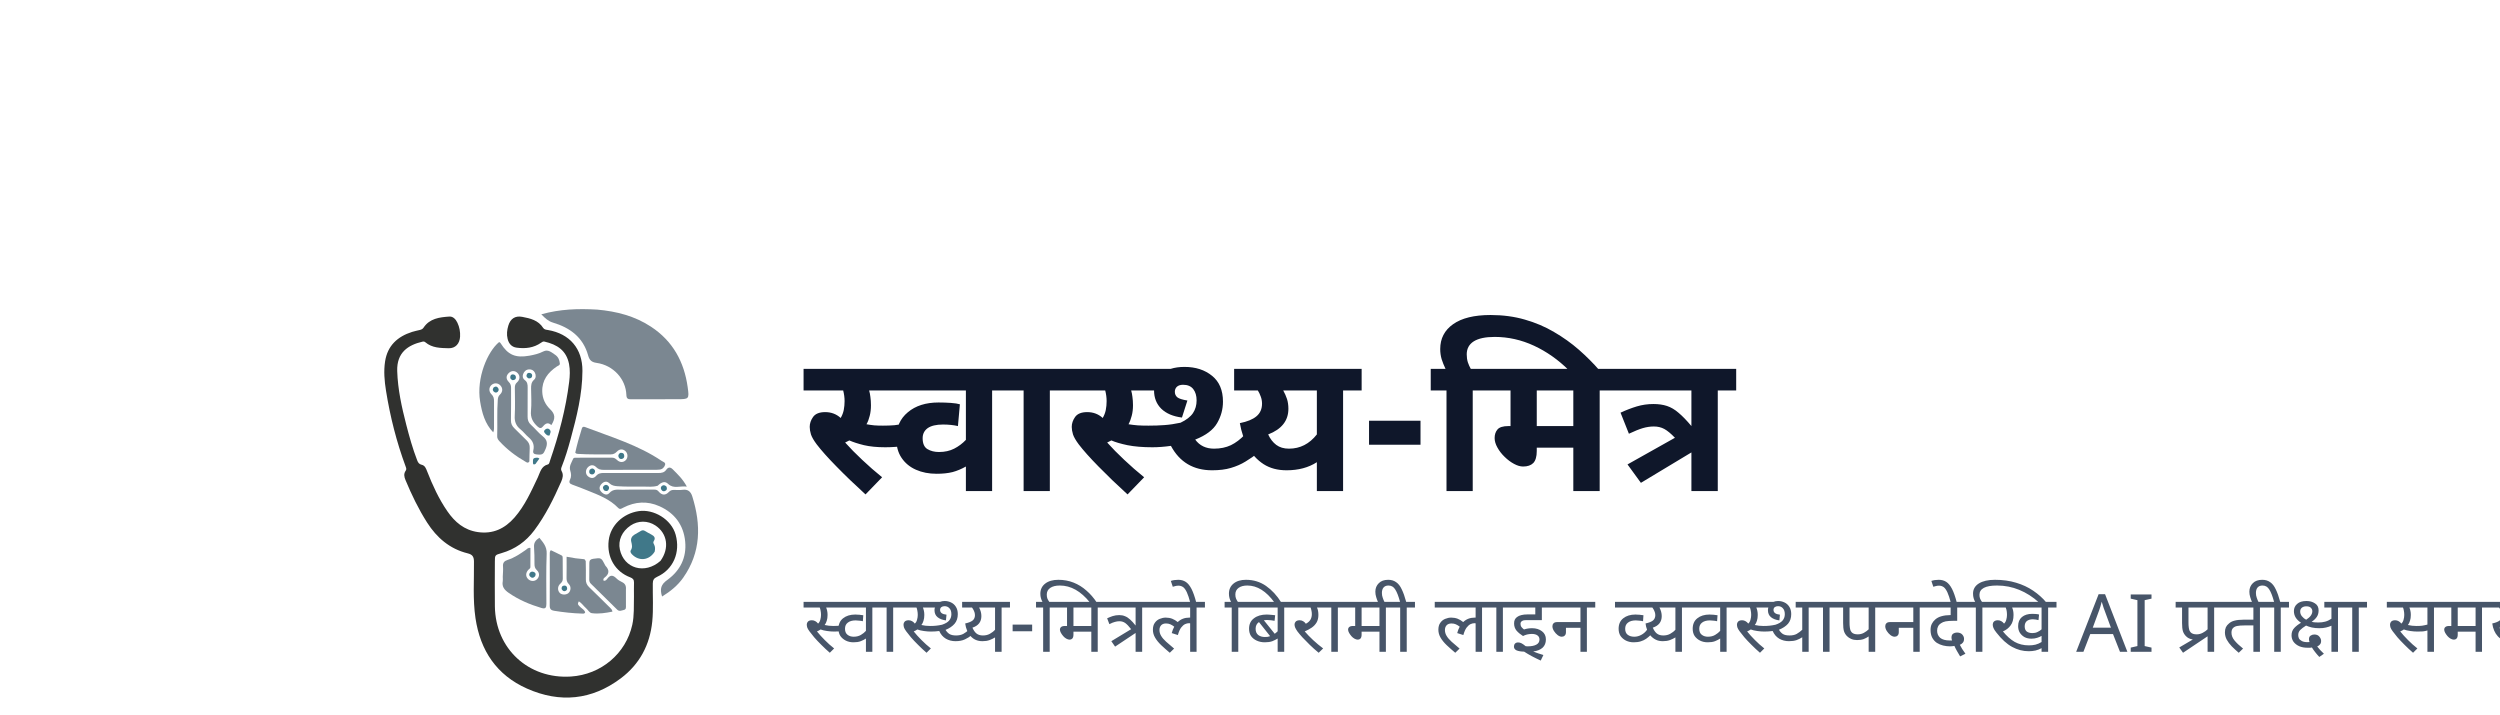
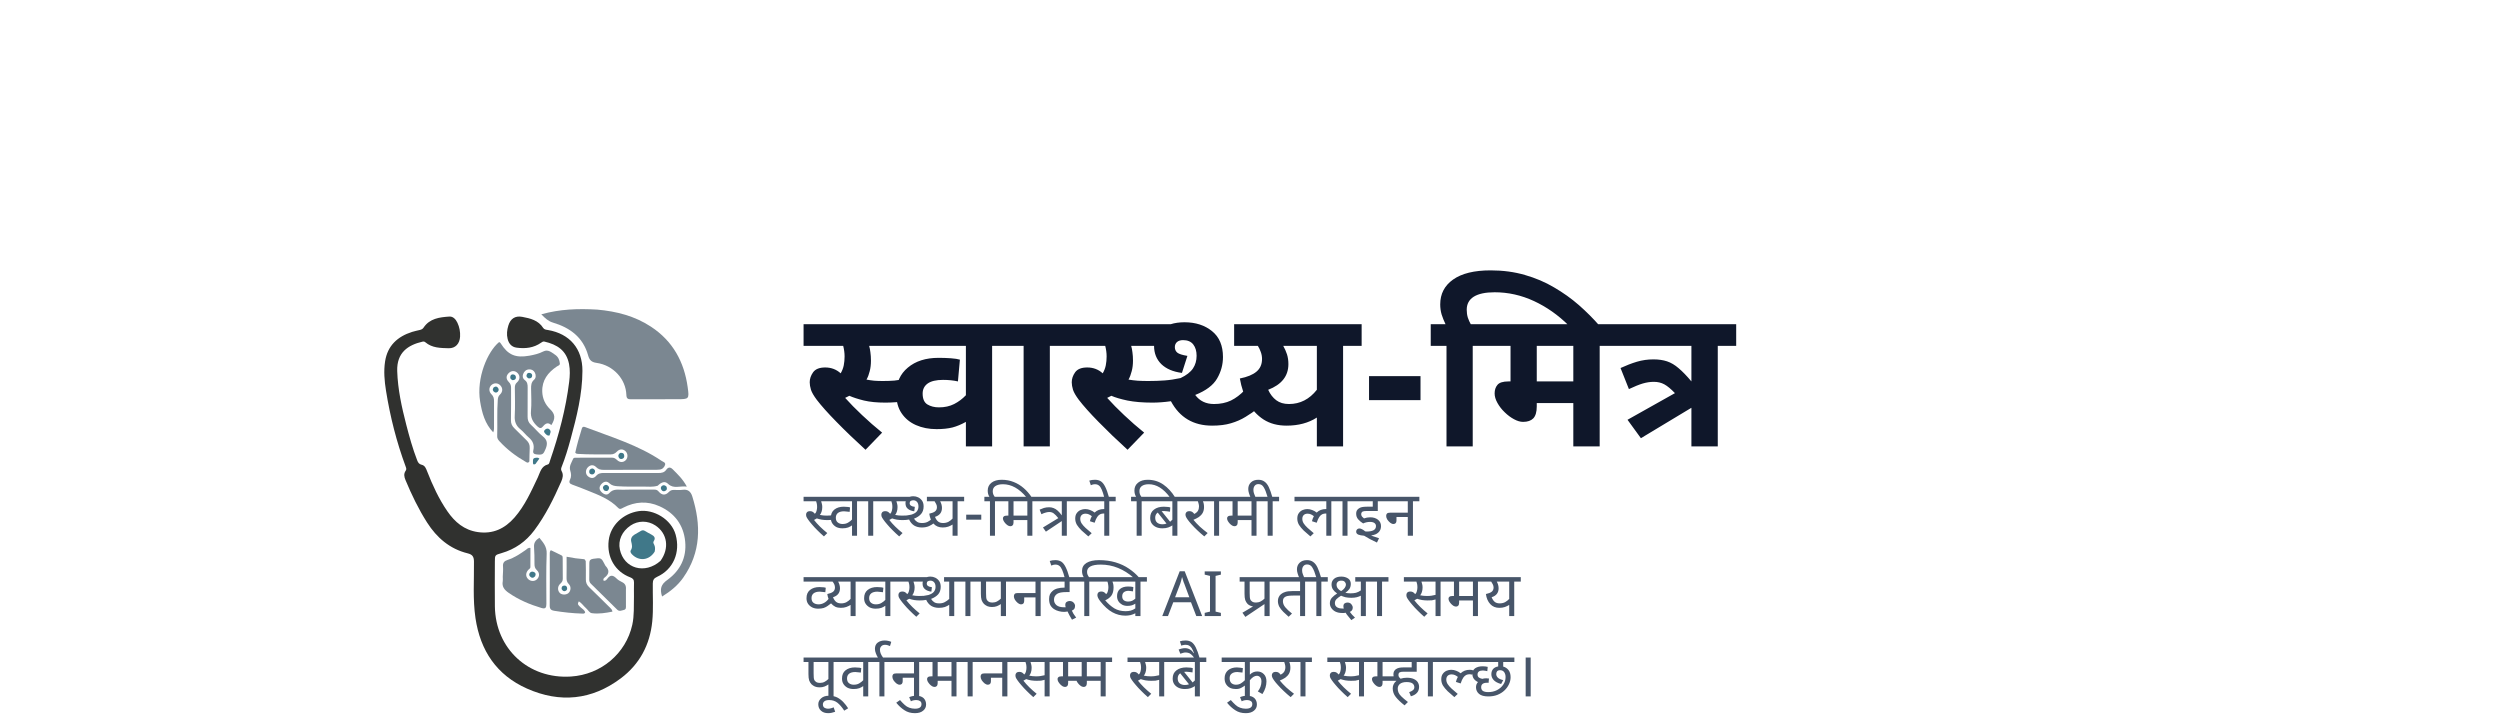
<svg xmlns="http://www.w3.org/2000/svg" width="280" height="80" viewBox="0 0 280 80" fill="none" role="img" aria-labelledby="logoTitle logoDesc">
  <rect width="580" height="500" rx="12" fill="none" />
  <g transform="translate(10 4) scale(0.1)">
    <path fill="#30312fff" opacity="1" stroke="none" d="M610.031,628 C610.035,622.502 609.93,617.499 610.077,612.505 C610.169,609.38 608.944,607.774 605.947,606.651 C588.815,600.232 579.435,584.029 581.733,565.242 C583.816,548.212 597.915,535.13 615.274,532.474 C632.085,529.902 651.969,541.58 656.741,558.909 C662.226,578.823 654.052,597.864 635.889,606.074 C632.186,607.747 631.181,609.801 631.13,613.606 C630.942,627.756 631.93,641.919 630.528,656.06 C627.919,682.356 616.262,703.972 595.323,719.716 C562.817,744.157 527.08,747.604 490.205,731.199 C456.287,716.11 437.925,688.73 432.531,652.247 C429.416,631.181 431.058,610.009 430.838,588.887 C430.78,583.306 429.002,581.032 423.735,579.729 C403.722,574.778 389.214,562.258 378.342,545.227 C368.729,530.166 361.002,514.114 354.143,497.635 C352.672,494.101 351.928,490.608 354.387,487.197 C355.552,485.581 354.91,484.097 354.316,482.49 C344.121,454.923 336.947,426.57 332.322,397.559 C330.585,386.665 329.606,375.679 331.301,364.745 C334.025,347.18 345.168,336.949 361.544,331.736 C364.39,330.83 367.346,330.269 370.251,329.551 C371.899,329.144 373.346,328.522 374.362,326.991 C381.268,316.584 392.324,315.328 403.265,314.544 C407.482,314.242 410.486,317.642 412.308,321.476 C414.639,326.38 415.578,331.559 415.291,337.007 C414.882,344.776 410.179,350.261 402.404,350.032 C393.367,349.767 383.968,349.787 376.399,343.343 C375.429,342.517 374.377,342.377 373.141,342.664 C357.044,346.404 344.215,354.827 344.879,375.602 C345.531,396.034 349.888,415.85 354.963,435.513 C358.454,449.037 362.203,462.51 367.249,475.576 C368.204,478.05 369.352,479.88 372.204,480.514 C375.953,481.347 377.109,484.623 378.347,487.787 C384.489,503.486 391.487,518.773 401.108,532.694 C409.431,544.737 419.878,553.674 435.071,555.916 C452.05,558.42 465.408,552.041 476.274,539.613 C487.827,526.399 494.843,510.472 502.285,494.824 C504.999,489.117 506.017,482.134 513.703,480.125 C515.257,479.719 515.5,477.447 516.039,475.881 C525.927,447.179 533.713,417.951 537.463,387.771 C538.282,381.18 538.604,374.373 537.348,367.831 C534.411,352.536 524.078,345.868 509.758,342.574 C508.287,342.235 507.292,342.931 506.15,343.744 C497.809,349.681 488.357,350.718 478.576,349.381 C473.051,348.625 469.878,344.946 468.53,339.559 C467.27,334.523 467.871,329.584 469.304,324.766 C471.606,317.033 476.904,313.366 484.854,314.865 C493.841,316.56 502.907,318.646 508.38,327.299 C509.568,329.177 511.76,329.283 513.708,329.615 C538.123,333.778 552.414,350.546 552.329,375.368 C552.239,401.591 545.885,426.781 539.067,451.849 C536.23,462.283 533.11,472.653 529.112,482.725 C528.48,484.316 528.021,485.868 528.959,487.512 C531.274,491.567 530.314,495.421 528.546,499.435 C520.138,518.527 510.963,537.205 498.416,553.98 C489.063,566.484 476.879,575.132 461.766,579.478 C454.28,581.63 454.261,581.657 454.251,589.24 C454.229,605.903 454.035,622.568 454.27,639.228 C454.938,686.668 492.044,720.786 539.427,717.714 C573.151,715.527 600.963,692.142 608.141,659.847 C610.438,649.514 609.769,638.972 610.031,628 M639.72,588.193 C649.966,574.159 647.558,557.401 634.014,548.491 C625.48,542.877 614.651,542.899 606.292,548.548 C596.589,555.104 592.066,565.187 594.242,575.408 C598.788,596.753 622.216,603.678 639.72,588.193 z" />
    <path fill="#00192b84" opacity="1" stroke="none" d="M568.904,306.762 C590.713,308.714 610.965,313.957 629.131,325.916 C653.602,342.026 666.288,365.277 670.214,393.711 C672.052,407.019 671.721,407.088 658.391,407.117 C641.226,407.153 624.059,407.084 606.894,407.212 C603.265,407.239 601.674,406.495 601.532,402.267 C600.936,384.442 586.742,369.065 568.284,366.454 C562.677,365.661 560.226,363.566 558.679,357.976 C553.117,337.883 538.425,326.951 519.268,321.3 C514.167,319.795 510.713,316.589 506.242,312.036 C527.277,306.141 547.764,305.508 568.904,306.762 z" />
    <path fill="#00192b84" opacity="1" stroke="none" d="M636.599,504.039 C631.004,505.693 625.64,504.969 620.337,504.976 C610.846,504.99 601.352,505.219 591.856,504.592 C588.255,504.354 585.211,503.857 582.427,501.195 C579.502,498.4 576.252,499.258 573.638,502.104 C571.2,504.757 570.651,507.659 573.209,510.596 C575.814,513.59 579.712,515.327 582.346,512.311 C586.972,507.013 592.671,508.659 597.994,508.504 C609.646,508.165 621.316,508.449 632.977,508.378 C634.968,508.366 636.281,508.868 637.649,510.481 C641.348,514.843 645.276,515.055 649.118,511.017 C650.828,509.22 652.572,508.678 654.83,508.71 C657.995,508.754 661.21,509.028 664.319,508.596 C670.341,507.76 673.615,510.408 675.349,515.938 C685.349,547.806 685.173,578.558 665.191,607.021 C659.015,615.819 650.771,622.438 641.526,628.107 C638.71,619.358 640.521,614.482 647.222,609.654 C661.908,599.074 669.131,584.448 667.407,566.538 C665.632,548.087 655.666,534.589 638.559,526.96 C624.909,520.872 611.352,521.762 598.109,528.552 C596.255,529.503 594.503,531.051 592.324,528.802 C582.87,519.05 570.482,514.393 558.27,509.471 C552.555,507.167 546.828,504.88 541.027,502.806 C538.069,501.749 536.867,500.306 538.416,497.264 C540.112,493.933 539.79,490.57 538.684,487.08 C537.115,482.126 540.123,478.094 541.903,473.893 C542.569,472.321 544.5,472.63 545.966,472.627 C559.131,472.603 572.297,472.66 585.463,472.587 C587.867,472.574 589.432,473.64 591.088,475.213 C594.239,478.207 598.129,478.141 600.863,475.374 C603.461,472.744 603.365,468.038 600.66,465.433 C597.759,462.641 594.009,462.571 590.919,465.814 C588.902,467.929 586.832,468.94 583.957,468.92 C571.796,468.837 559.631,469.16 547.48,468.37 C546.486,468.305 545.465,468.333 544.275,467.008 C546.228,458.004 548.883,448.8 551.753,439.653 C552.355,437.733 553.892,437.769 555.432,438.357 C584.639,449.515 614.829,458.459 641.106,476.228 C642.753,477.342 645.782,477.977 644.857,480.76 C643.955,483.472 641.865,485.62 638.699,485.96 C636.717,486.173 634.707,486.171 632.709,486.173 C613.877,486.193 595.044,486.153 576.212,486.238 C572.921,486.253 570.235,485.793 567.706,483.19 C564.949,480.352 561.406,480.314 558.404,483.354 C555.605,486.189 555.521,490.788 558.282,493.23 C561.373,495.962 564.956,496.181 567.603,493.055 C570.13,490.072 573.021,489.716 576.459,489.724 C596.791,489.772 617.124,489.667 637.456,489.777 C641.029,489.797 644.022,489.223 646.193,486.166 C648.429,483.018 650.745,482.901 653.54,485.707 C659.024,491.213 664.723,496.513 669.258,504.999 C661.383,503.928 654.436,507.937 648.178,501.875 C644.922,498.721 641.163,499.597 636.599,504.039 z" />
    <path fill="#00192b84" opacity="1" stroke="none" d="M492.899,476.807 C491.299,479.237 489.818,477.816 488.47,477.045 C477.705,470.889 467.937,463.451 459.507,454.315 C458.017,452.699 456.775,451.027 456.854,448.614 C457.298,434.968 456.5,421.302 457.528,407.66 C457.696,405.426 458.137,403.676 459.923,401.981 C463.382,398.7 463.269,394.484 460.144,391.411 C457.356,388.671 453.097,388.661 450.233,391.387 C447.446,394.04 447.291,398.543 450.488,401.636 C452.802,403.874 453.32,406.261 453.298,409.216 C453.223,419.377 453.3,429.538 453.29,439.699 C453.289,441.158 453.127,442.616 452.436,444.25 C443.105,434.582 439.817,422.346 437.735,409.647 C433.374,383.042 446.143,353.775 458.88,343.221 C459.864,343.194 460.365,343.898 460.803,344.593 C468.967,357.541 477.312,361.172 492.869,358.381 C498.274,357.411 503.569,356.141 508.559,353.6 C513.853,350.904 517.792,354.735 521.704,357.322 C525.039,359.527 526.711,363.088 527.032,367.079 C527.202,369.189 525.065,369.531 523.748,370.415 C513.628,377.203 506.851,385.953 507.326,398.815 C507.609,406.466 510.625,413.002 516.142,418.32 C521.86,423.832 522.311,428.587 517.491,436.122 C513.789,432.59 510.87,434.199 508.15,437.599 C506.226,440.004 504.503,439.956 502.012,437.659 C496.828,432.88 493.988,427.78 494.696,420.286 C495.475,412.032 494.913,403.645 494.822,395.317 C494.781,391.584 494.939,388.176 498.113,385.363 C500.448,383.293 500.398,380.187 499.102,377.469 C497.854,374.854 495.381,373.519 492.546,373.702 C489.291,373.912 487.074,375.824 485.915,378.965 C484.909,381.69 485.57,384.116 487.732,385.683 C490.762,387.88 490.995,390.786 490.975,394.055 C490.912,404.882 491.04,415.711 490.915,426.537 C490.871,430.259 491.786,433.189 494.682,435.794 C499.258,439.91 503.112,444.883 507.92,448.67 C513.057,452.717 513.456,456.933 511.188,462.554 C508.637,468.876 507.741,469.651 500.944,468.956 C498.06,468.66 496.568,467.513 497.297,464.45 C498.709,458.518 496.88,453.868 492.204,449.947 C488.9,447.176 486.296,443.559 482.941,440.864 C477.981,436.878 476.141,432.227 476.503,425.77 C477.089,415.309 476.703,404.79 476.629,394.296 C476.612,391.831 477.108,389.949 479.128,388.182 C482.465,385.261 482.596,380.929 479.926,378.045 C477.145,375.039 473.154,374.815 470.143,377.495 C466.68,380.577 466.389,384.432 469.921,387.918 C471.95,389.92 472.404,392.001 472.39,394.599 C472.326,406.593 472.525,418.59 472.262,430.578 C472.177,434.478 473.514,437.206 476.197,439.761 C480.777,444.123 485.1,448.755 489.704,453.09 C492.337,455.57 493.478,458.337 493.274,461.95 C493.001,466.768 493.072,471.606 492.899,476.807 z" />
    <path fill="#00192b84" opacity="1" stroke="none" d="M556.024,588.427 C556.132,595.538 556.289,602.199 556.147,608.852 C556.07,612.454 557.256,615.167 559.86,617.664 C567.785,625.262 575.526,633.052 583.37,640.735 C584.445,641.789 585.545,642.758 585.928,645.026 C578.218,646.562 570.605,647.8 562.894,646.762 C560.093,646.385 558.672,643.174 556.545,641.343 C553.681,638.877 551.625,635.524 548.286,633.486 C546.69,636.451 546.93,637.116 550.327,640.237 C552.222,641.978 554.776,643.176 555.395,645.964 C554.497,647.635 553.017,647.247 551.778,647.21 C541.294,646.898 530.891,645.751 520.541,644.069 C517.337,643.548 515.661,642.175 515.687,638.502 C515.826,619.028 515.734,599.553 515.735,580.078 C515.735,578.933 515.622,577.735 516.95,576.204 C520.863,578.098 524.996,580.006 529.031,582.104 C530.366,582.799 530.207,584.384 530.212,585.718 C530.241,593.208 530.203,600.699 530.318,608.188 C530.354,610.587 529.379,612.121 527.607,613.686 C524.399,616.519 524.216,621.01 526.801,623.945 C528.881,626.306 533.764,626.558 536.429,624.442 C539.366,622.11 540.004,617.076 537.073,614.204 C534.722,611.901 534.476,609.544 534.539,606.611 C534.697,599.167 534.591,591.718 534.591,583.546 C541.541,584.967 547.896,585.827 554.295,586.3 C554.885,586.343 555.399,587.392 556.024,588.427 z" />
    <path fill="#00192b84" opacity="1" stroke="none" d="M463.105,606.022 C463.221,601.874 463.686,598.184 463.367,594.564 C462.988,590.274 464.751,588.299 468.69,587.046 C476.226,584.648 482.723,580.212 489.143,575.705 C490.436,574.798 491.41,573.159 494.092,573.72 C494.092,580.818 494.141,588.04 494.05,595.26 C494.032,596.697 492.49,597.327 491.624,598.308 C488.62,601.709 488.57,605.67 491.483,608.544 C494.278,611.302 498.661,611.42 501.402,608.811 C504.386,605.971 504.62,601.711 501.313,598.636 C499.064,596.544 498.619,594.362 498.614,591.579 C498.603,585.259 498.596,578.921 498.119,572.626 C497.75,567.761 500.095,564.89 504.074,562.286 C508.354,567.595 512.576,572.15 512.275,580.035 C511.556,598.828 511.876,617.664 511.951,636.482 C511.968,640.733 510.827,642.248 506.394,640.923 C493.39,637.039 481.076,631.843 469.831,624.074 C465.019,620.75 461.943,617.163 463.08,611 C463.347,609.551 463.112,608.01 463.105,606.022 z" />
    <path fill="#00192b84" opacity="1" stroke="none" d="M601.034,620.295 C601.044,626.582 601.078,632.404 601.047,638.226 C601.036,640.168 601.467,642.505 598.793,643.119 C596.296,643.691 593.656,645.171 591.262,642.816 C581.425,633.136 571.599,623.445 561.771,613.755 C560.518,612.519 559.95,610.971 559.954,609.248 C559.972,602.927 560.051,596.608 560.066,590.288 C560.072,587.415 561.533,586.251 564.308,585.857 C573.42,584.561 573.409,584.487 577.693,592.908 C577.844,593.204 577.964,593.539 578.187,593.772 C582.821,598.604 582.427,602.948 577.057,606.965 C576.192,607.613 575.393,608.644 575.903,610.252 C578.019,611.041 579.35,609.358 580.27,608.095 C583.589,603.536 586.685,604.11 590.329,607.724 C592.066,609.446 594.279,610.85 596.517,611.867 C600.099,613.496 601.429,616.097 601.034,620.295 z" />
    <path fill="#155a6fd0" opacity="1" stroke="none" d="M510.593,445.511 C508.651,443.447 509.181,442.023 511.045,440.767 C512.659,439.68 514.26,439.769 515.565,441.098 C517.885,443.461 515.817,445.589 515.556,447.631 C512.956,448.462 512.065,446.775 510.593,445.511 z" />
    <path fill="#155a6fd0" opacity="1" stroke="none" d="M499.368,605.403 C497.294,607.698 495.392,607.519 493.631,605.67 C492.645,604.634 492.454,603.22 493.197,602.007 C494.142,600.463 495.679,599.821 497.447,600.442 C499.673,601.224 500.541,602.76 499.368,605.403 z" />
    <path fill="#155a6fd0" opacity="1" stroke="none" d="M576.896,509.396 C575.12,507.455 574.594,505.629 576.5,503.964 C577.685,502.93 579.203,502.667 580.619,503.69 C581.964,504.661 582.511,506.048 581.947,507.61 C581.123,509.89 579.468,510.554 576.896,509.396 z" />
    <path fill="#155a6fd0" opacity="1" stroke="none" d="M594.586,467.234 C597.567,466.865 599.106,468.001 599.17,470.695 C599.211,472.367 598.294,473.54 596.666,473.979 C595.235,474.366 593.914,473.867 593.194,472.647 C592.037,470.688 592.365,468.838 594.586,467.234 z" />
    <path fill="#155a6fd0" opacity="1" stroke="none" d="M646.44,504.956 C647.494,507.49 646.84,509.177 644.636,509.996 C643.119,510.56 641.73,510.036 640.813,508.614 C639.914,507.219 639.842,505.669 641.005,504.544 C642.641,502.96 644.513,503.045 646.44,504.956 z" />
    <path fill="#155a6fd0" opacity="1" stroke="none" d="M452.877,393.903 C455.312,392.224 457.004,392.968 458.127,394.985 C458.81,396.212 458.539,397.609 457.533,398.682 C456.493,399.79 455.152,399.973 453.896,399.227 C451.87,398.023 451.294,396.309 452.877,393.903 z" />
    <path fill="#155a6fd0" opacity="1" stroke="none" d="M499.703,479.681 C496.789,481.082 496.913,479.077 496.927,477.527 C496.944,475.642 496.524,473.296 499.271,472.865 C500.791,472.626 502.488,472.155 504.096,473.61 C502.702,475.552 501.318,477.481 499.703,479.681 z" />
    <path fill="#155a6fd0" opacity="1" stroke="none" d="M474.208,385.842 C471.579,384.856 471.04,383.081 471.775,380.972 C472.267,379.556 473.626,379.179 475.036,379.391 C476.717,379.645 477.684,380.77 477.822,382.385 C478.014,384.627 476.626,385.618 474.208,385.842 z" />
    <path fill="#155a6fd0" opacity="1" stroke="none" d="M560.325,486.303 C562.228,484.327 564.057,484.181 565.674,485.899 C566.786,487.08 566.674,488.624 565.754,489.969 C564.93,491.175 563.63,491.616 562.296,491.261 C559.865,490.613 559.512,488.809 560.325,486.303 z" />
    <path fill="#155a6fd0" opacity="1" stroke="none" d="M492.145,383.853 C489.551,382.631 489.136,380.867 490.267,378.829 C491.005,377.499 492.429,377.439 493.781,377.787 C495.23,378.16 496.053,379.201 496.02,380.665 C495.97,382.851 494.688,383.911 492.145,383.853 z" />
    <path fill="#155a6fd0" opacity="1" stroke="none" d="M529.01,619.74 C528.775,617.125 529.902,615.962 532.04,615.844 C533.481,615.764 534.6,616.453 535.014,617.89 C535.46,619.444 535.145,620.9 533.64,621.701 C531.671,622.749 530.212,621.881 529.01,619.74 z" />
    <path fill="#155a6fd0" opacity="1" stroke="none" d="M633.214,577.905 C627.033,587.754 615.689,588.916 607.846,580.868 C606.603,579.593 605.559,577.784 606.472,576.39 C608.654,573.059 607.765,569.942 606.955,566.547 C606.182,563.305 607.653,560.655 610.445,558.895 C612.836,557.388 615.348,556.073 617.782,554.632 C619.375,553.688 620.826,553.707 622.442,554.718 C624.692,556.125 627.051,557.365 629.403,558.6 C632.599,560.279 634.645,562.388 632.201,566.083 C631.252,567.518 631.942,568.593 632.55,569.767 C633.841,572.257 633.939,574.86 633.214,577.905 z" />
  </g>
-   <text x="90" y="55" font-family="'Noto Sans Devanagari', 'Mangal', 'Noto Sans Bengali', 'Noto Sans', sans-serif" font-size="22" font-weight="700" fill="#0F172A">
+   <text x="90" y="50" font-family="'Noto Sans Devanagari', 'Mangal', 'Noto Sans Bengali', 'Noto Sans', sans-serif" font-size="22" font-weight="700" fill="#0F172A">
    स्वास्थ्य-मित्र
  </text>
-   <text x="90" y="73" font-family="'Noto Sans Devanagari', 'Mangal', 'Noto Sans Bengali', 'Noto Sans', sans-serif" font-size="9" fill="#475569">
-     स्वास्थ्य-मित्रले बिरामी लाइन व्यवस्थापनदेखि AI प्रतीक्षा समय पूर्वानुमानसम्म सबै कुरा सम्हाल्छ।
+   <text x="90" y="60" font-family="'Noto Sans Devanagari', 'Mangal', 'Noto Sans Bengali', 'Noto Sans', sans-serif" font-size="7" fill="#475569">
+     <tspan x="90" dy="0">
+       स्वास्थ्य-मित्रले बिरामी लाइन
+     </tspan>
+     <tspan x="90" dy="9">
+       व्यवस्थापनदेखि AI प्रतीक्षा समय
+     </tspan>
+     <tspan x="90" dy="9">
+       पूर्वानुमानसम्म सबै कुरा सम्हाल्छ।
+     </tspan>
  </text>
</svg>
